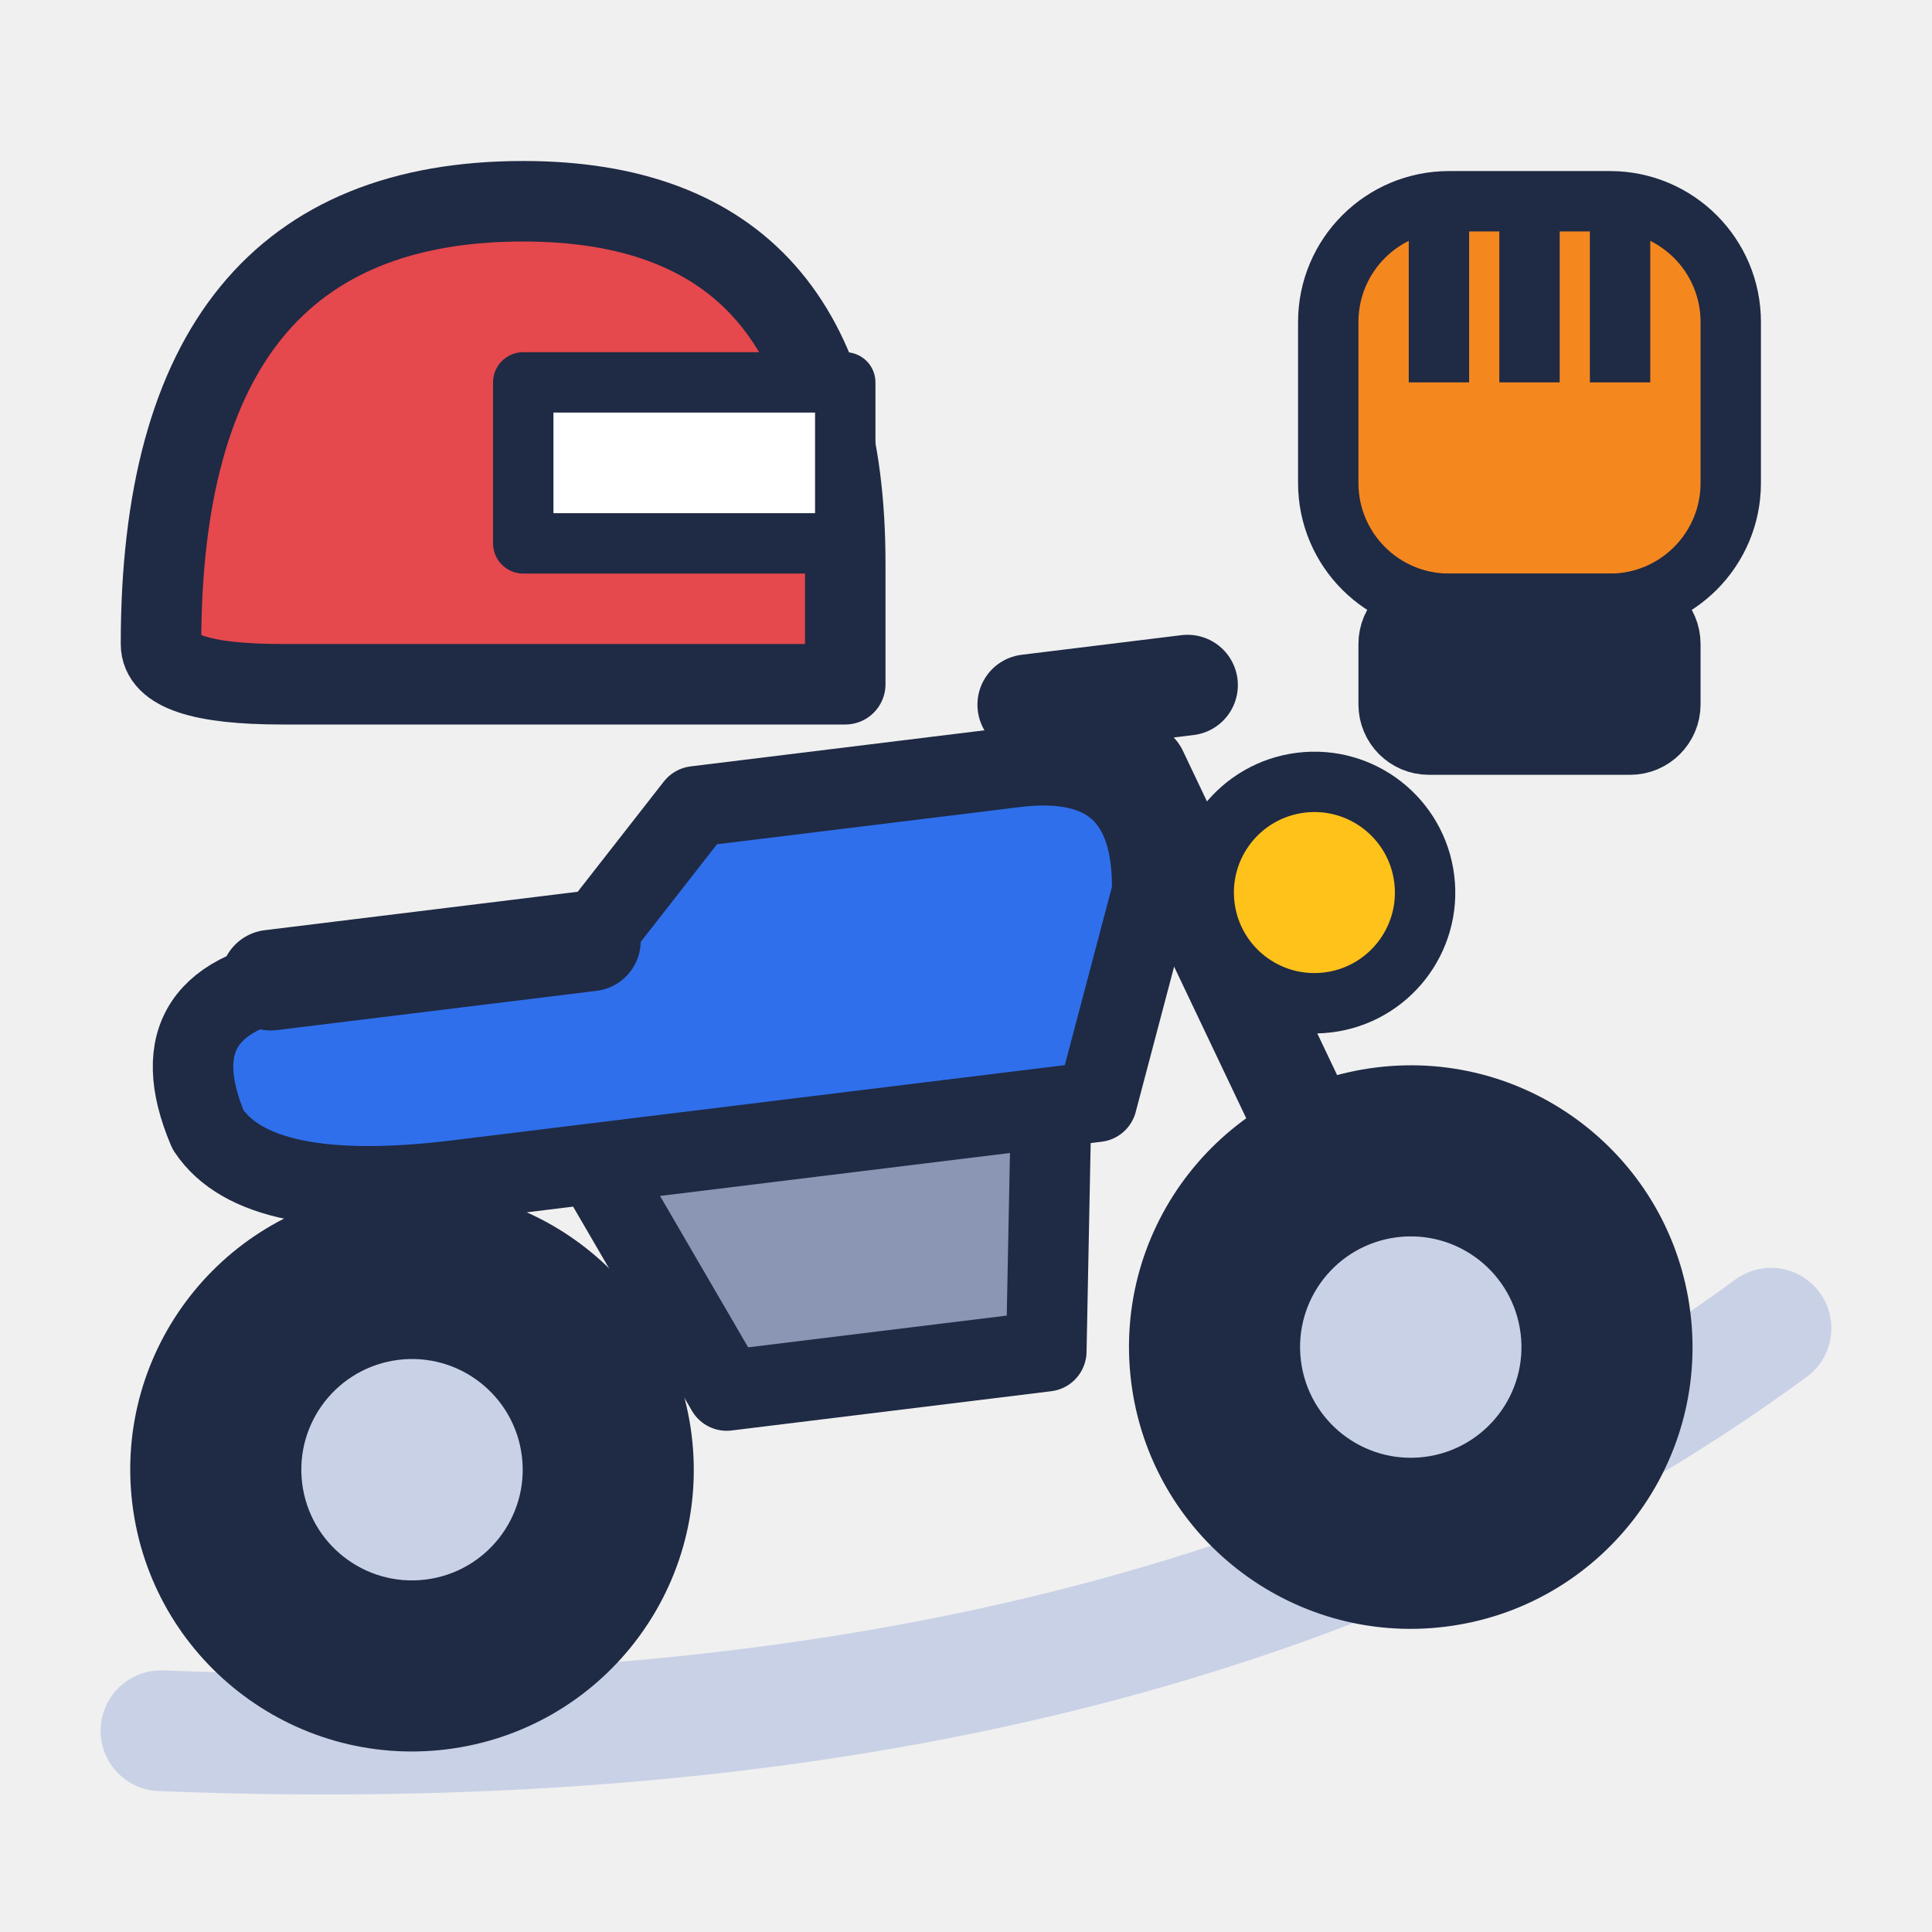
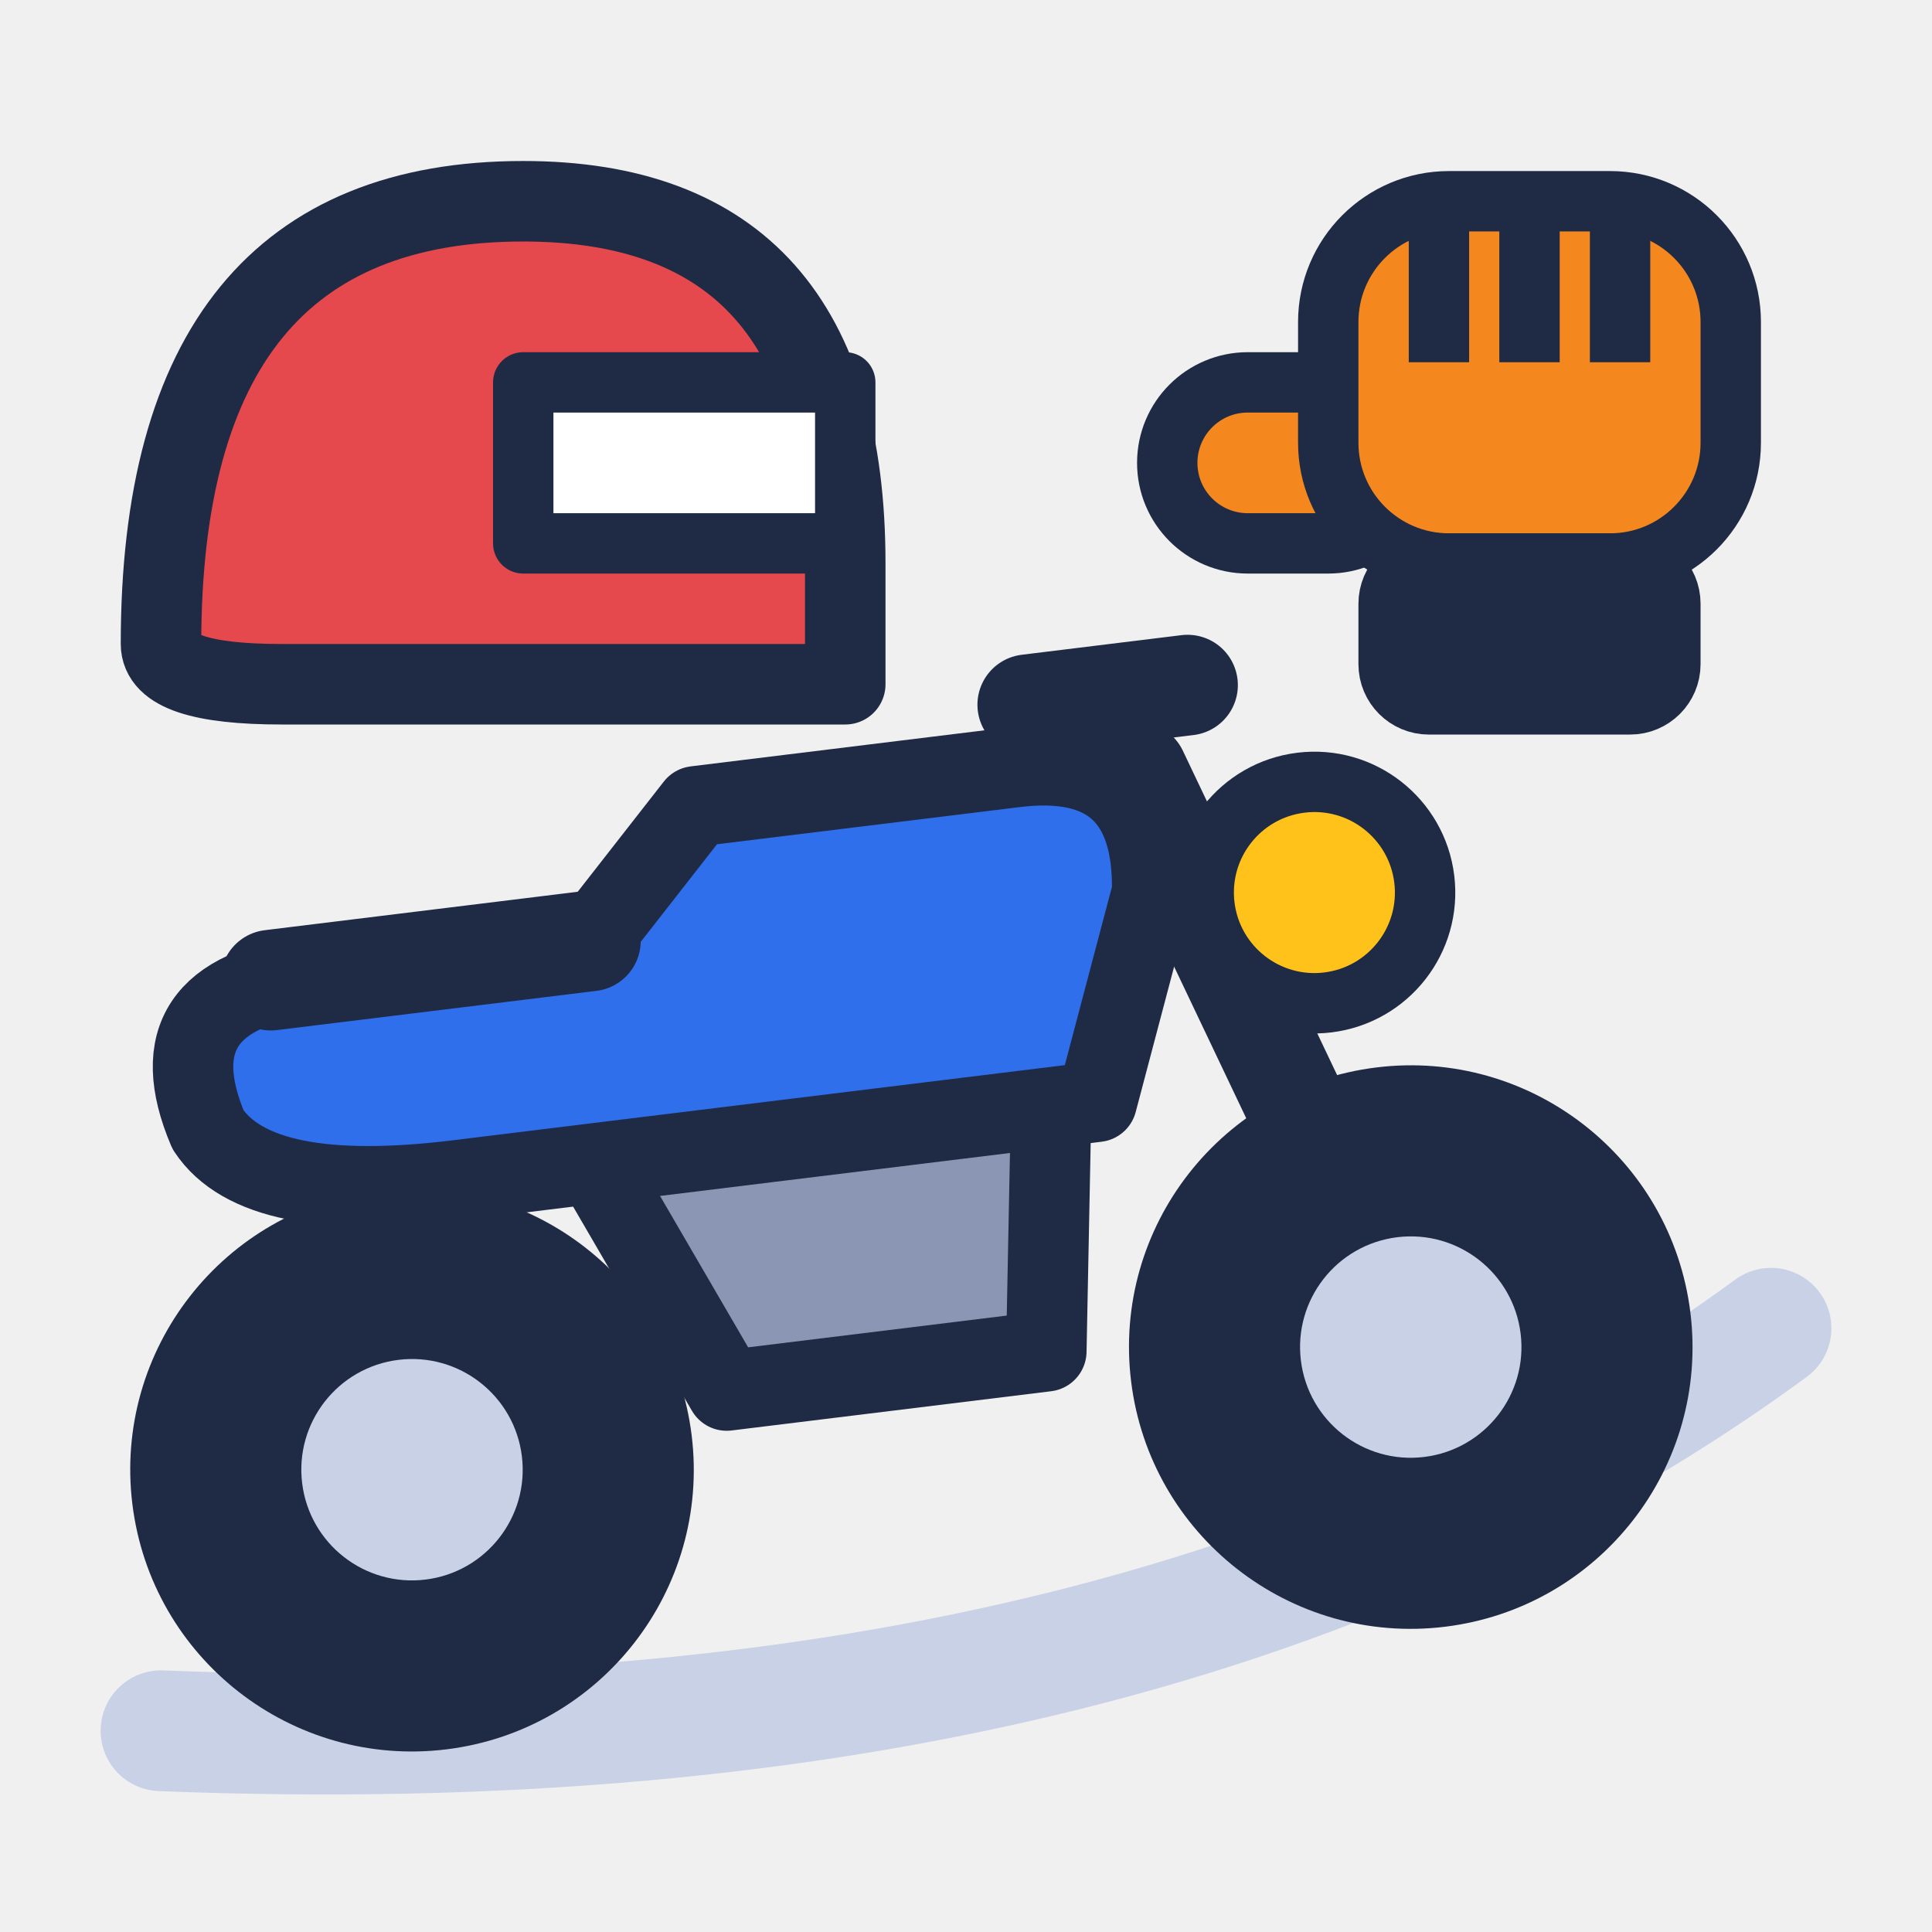
<svg xmlns="http://www.w3.org/2000/svg" viewBox="0 0 96 96">
  <path d="M8 86Q58 88 88 66" fill="none" stroke="#c9d1e6" stroke-width="6" stroke-linecap="round" />
  <g transform="rotate(-7 46 84)" stroke-linecap="round" stroke-linejoin="round">
    <path d="M22 70L40 62M62 40L72 70M57 36H65" fill="none" stroke="#1f2a44" stroke-width="5" />
    <circle cx="22" cy="70" r="14" fill="#1f2a44" />
    <circle cx="22" cy="70" r="5.5" fill="#c9d1e6" />
    <circle cx="72" cy="70" r="14" fill="#1f2a44" />
    <circle cx="72" cy="70" r="5.5" fill="#c9d1e6" />
    <path d="M32 54H56L54 68H38Z" fill="#8b96b5" stroke="#1f2a44" stroke-width="4" />
    <path d="M14 52Q12 45 20 45H34L40 39H56Q63 39 62 46L58 56H26Q16 56 14 52Z" fill="#2f6feb" stroke="#1f2a44" stroke-width="4" />
    <path d="M18 45H34" stroke="#1f2a44" stroke-width="5" />
    <circle cx="70" cy="47" r="5.5" fill="#ffc21a" stroke="#1f2a44" stroke-width="3" />
  </g>
  <path d="M8 32Q8 10 26 10Q42 10 42 28V34H14Q8 34 8 32Z" fill="#e5484d" stroke="#1f2a44" stroke-width="4" stroke-linejoin="round" />
  <path d="M26 19H42V27H26Z" fill="#ffffff" stroke="#1f2a44" stroke-width="3" stroke-linejoin="round" />
  <g stroke="#1f2a44" stroke-width="3" stroke-linejoin="round">
-     <rect x="66" y="10" width="20" height="20" rx="6" fill="#f5871f" />
-     <rect x="69" y="30" width="14" height="7" rx="2" fill="#1f2a44" />
-     <path d="M71.5 10V19M76 10V19M80.5 10V19" fill="none" />
+     <rect x="58" y="19" width="12" height="8" rx="4" fill="#f5871f" />
+     <rect x="66" y="10" width="20" height="18" rx="6" fill="#f5871f" />
+     <rect x="69" y="28" width="14" height="7" rx="2" fill="#1f2a44" />
+     <path d="M71.5 10V18M76 10V18M80.5 10V18" fill="none" />
  </g>
</svg>
